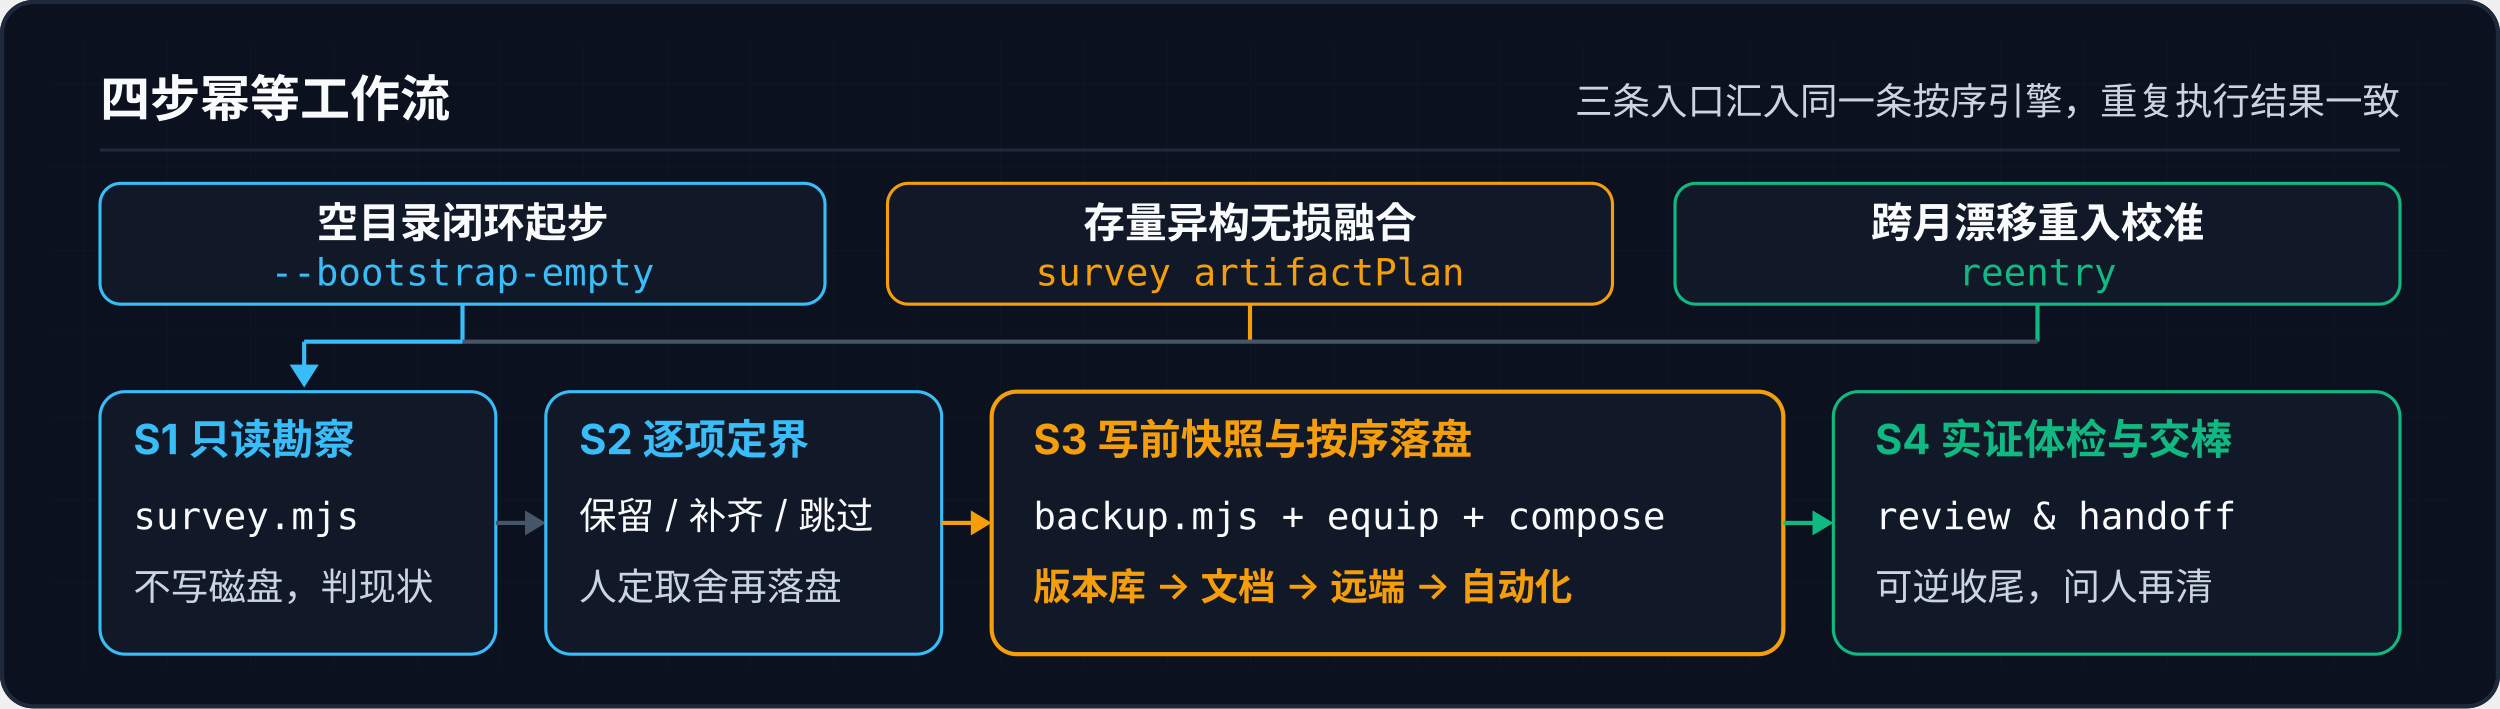
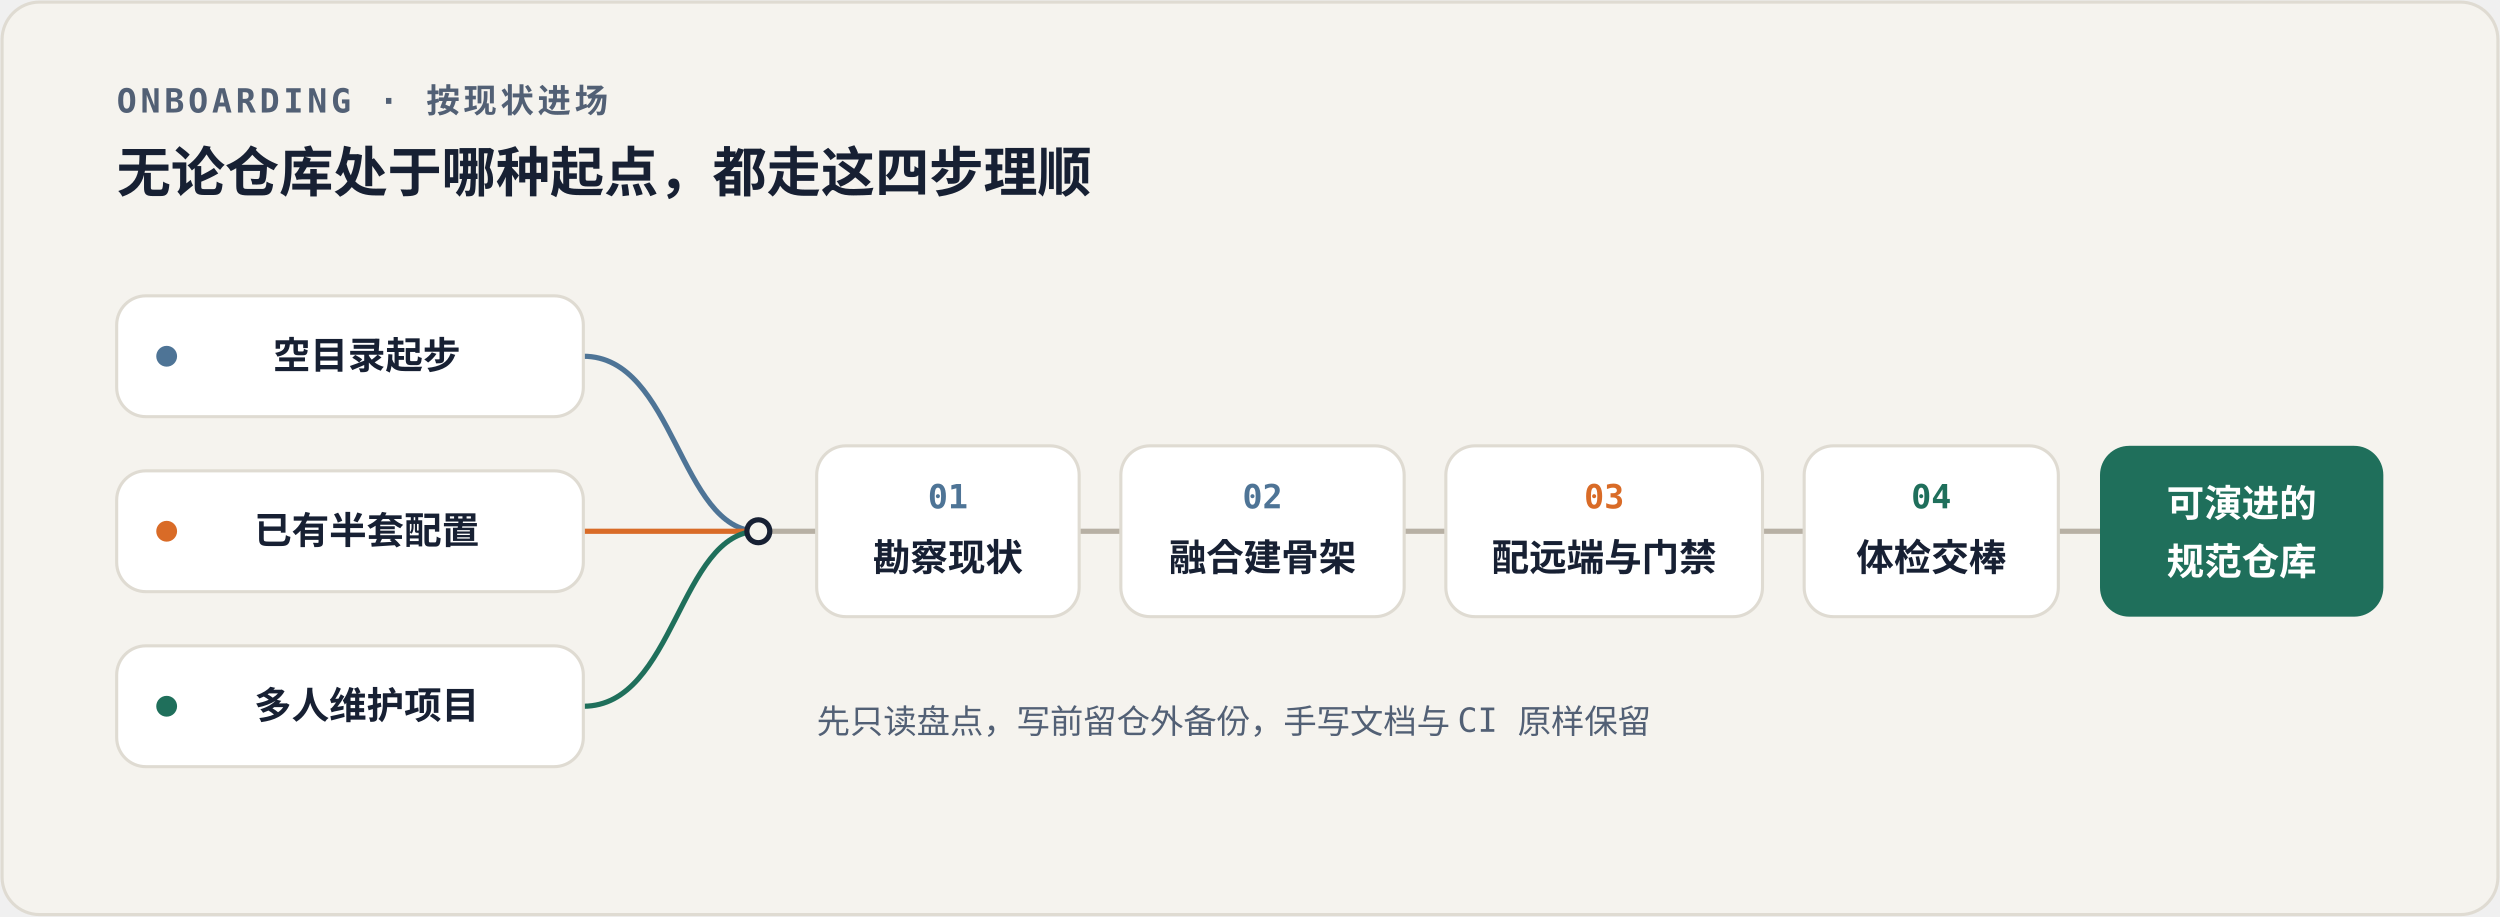
- <svg xmlns="http://www.w3.org/2000/svg" viewBox="0 0 1200 340" width="1200" height="340" role="img" aria-labelledby="title desc">
+ <svg xmlns="http://www.w3.org/2000/svg" viewBox="0 0 1200 440" width="1200" height="440" role="img" aria-labelledby="wf-zh-title wf-zh-desc">
  <defs>
-     <pattern id="bp-grid-wf" width="40" height="40" patternUnits="userSpaceOnUse">
-       <path d="M 40 0 L 0 0 0 40" fill="none" stroke="#1E293B" stroke-width="0.75" opacity="0.45" />
-     </pattern>
+     <style>
+       .sans { font-family: 'Inter', 'PingFang SC', 'Microsoft YaHei', 'Noto Sans SC', -apple-system, BlinkMacSystemFont, sans-serif; }
+       .mono { font-family: 'JetBrains Mono', 'Fira Code', 'SFMono-Regular', Consolas, monospace; }
+     </style>
  </defs>
-   <rect width="1200" height="340" rx="16" fill="#0B111E" />
-   <rect x="24" y="20" width="1152" height="300" rx="12" fill="url(#bp-grid-wf)" opacity="0.55" />
-   <rect x="1" y="1" width="1198" height="338" rx="15" fill="none" stroke="#1E293B" stroke-width="2" />
-   <text x="48" y="56" fill="#F8FAFC" font-family="-apple-system, BlinkMacSystemFont, 'Segoe UI', 'PingFang SC', 'Microsoft YaHei', sans-serif" font-size="24" font-weight="700">四步幂等工作流</text>
-   <text x="1152" y="55" text-anchor="end" fill="#CBD5E1" font-family="-apple-system, BlinkMacSystemFont, 'Segoe UI', 'PingFang SC', 'Microsoft YaHei', sans-serif" font-size="18" font-weight="500">三条入口汇入同一条按序引擎，重复执行结果一致</text>
-   <line x1="48" y1="72" x2="1152" y2="72" stroke="#1E293B" stroke-width="1.5" />
-   <rect x="48" y="88" width="348" height="58" rx="10" fill="#111827" stroke="#38BDF8" stroke-width="1.5" />
-   <text x="222" y="114" text-anchor="middle" fill="#F8FAFC" font-family="-apple-system, BlinkMacSystemFont, 'Segoe UI', 'PingFang SC', 'Microsoft YaHei', sans-serif" font-size="20" font-weight="600">空目录闭环起步</text>
-   <text x="222" y="137" text-anchor="middle" fill="#38BDF8" font-family="ui-monospace, SFMono-Regular, Menlo, Monaco, Consolas, monospace" font-size="18">--bootstrap-empty</text>
-   <rect x="426" y="88" width="348" height="58" rx="10" fill="#111827" stroke="#F59E0B" stroke-width="1.5" />
-   <text x="600" y="114" text-anchor="middle" fill="#F8FAFC" font-family="-apple-system, BlinkMacSystemFont, 'Segoe UI', 'PingFang SC', 'Microsoft YaHei', sans-serif" font-size="20" font-weight="600">存量异构无损融合</text>
-   <text x="600" y="137" text-anchor="middle" fill="#F59E0B" font-family="ui-monospace, SFMono-Regular, Menlo, Monaco, Consolas, monospace" font-size="18">survey artifactPlan</text>
-   <rect x="804" y="88" width="348" height="58" rx="10" fill="#111827" stroke="#10B981" stroke-width="1.5" />
-   <text x="978" y="114" text-anchor="middle" fill="#F8FAFC" font-family="-apple-system, BlinkMacSystemFont, 'Segoe UI', 'PingFang SC', 'Microsoft YaHei', sans-serif" font-size="20" font-weight="600">跨月漂移重入校准</text>
-   <text x="978" y="137" text-anchor="middle" fill="#10B981" font-family="ui-monospace, SFMono-Regular, Menlo, Monaco, Consolas, monospace" font-size="18">reentry</text>
-   <line x1="222" y1="146" x2="222" y2="164" stroke="#38BDF8" stroke-width="2" />
-   <line x1="600" y1="146" x2="600" y2="164" stroke="#F59E0B" stroke-width="2" />
-   <line x1="978" y1="146" x2="978" y2="164" stroke="#10B981" stroke-width="2" />
-   <line x1="222" y1="164" x2="978" y2="164" stroke="#475569" stroke-width="2" />
-   <line x1="146" y1="164" x2="222" y2="164" stroke="#38BDF8" stroke-width="2" />
-   <line x1="146" y1="164" x2="146" y2="180" stroke="#38BDF8" stroke-width="2" />
-   <polygon points="146,186 139,175 153,175" fill="#38BDF8" />
-   <rect x="48" y="188" width="190" height="126" rx="12" fill="#111827" stroke="#38BDF8" stroke-width="1.5" />
-   <text x="64" y="218" fill="#38BDF8" font-family="-apple-system, BlinkMacSystemFont, 'Segoe UI', 'PingFang SC', 'Microsoft YaHei', sans-serif" font-size="20" font-weight="700">S1 只读勘察</text>
-   <text x="64" y="254" fill="#F8FAFC" font-family="ui-monospace, SFMono-Regular, Menlo, Monaco, Consolas, monospace" font-size="18">survey.mjs</text>
-   <text x="64" y="288" fill="#CBD5E1" font-family="-apple-system, BlinkMacSystemFont, 'Segoe UI', 'PingFang SC', 'Microsoft YaHei', sans-serif" font-size="18">不写磁盘，判现状</text>
-   <line x1="238" y1="251" x2="256" y2="251" stroke="#475569" stroke-width="2" />
-   <polygon points="262,251 252,245 252,257" fill="#475569" />
-   <rect x="262" y="188" width="190" height="126" rx="12" fill="#111827" stroke="#38BDF8" stroke-width="1.5" />
-   <text x="278" y="218" fill="#38BDF8" font-family="-apple-system, BlinkMacSystemFont, 'Segoe UI', 'PingFang SC', 'Microsoft YaHei', sans-serif" font-size="20" font-weight="700">S2 逐项定界</text>
-   <text x="278" y="254" fill="#F8FAFC" font-family="-apple-system, BlinkMacSystemFont, 'Segoe UI', 'PingFang SC', 'Microsoft YaHei', sans-serif" font-size="18">保留 / 补齐 / 跳过</text>
-   <text x="278" y="288" fill="#CBD5E1" font-family="-apple-system, BlinkMacSystemFont, 'Segoe UI', 'PingFang SC', 'Microsoft YaHei', sans-serif" font-size="18">人定取舍再落盘</text>
-   <line x1="452" y1="251" x2="470" y2="251" stroke="#F59E0B" stroke-width="2" />
-   <polygon points="476,251 466,245 466,257" fill="#F59E0B" />
-   <rect x="476" y="188" width="380" height="126" rx="12" fill="#111827" stroke="#F59E0B" stroke-width="2" />
-   <text x="496" y="218" fill="#F59E0B" font-family="-apple-system, BlinkMacSystemFont, 'Segoe UI', 'PingFang SC', 'Microsoft YaHei', sans-serif" font-size="20" font-weight="700">S3 写前快照与按序落盘</text>
-   <text x="496" y="254" fill="#F8FAFC" font-family="ui-monospace, SFMono-Regular, Menlo, Monaco, Consolas, monospace" font-size="18">backup.mjs + equip + compose</text>
-   <text x="496" y="288" fill="#F59E0B" font-family="-apple-system, BlinkMacSystemFont, 'Segoe UI', 'PingFang SC', 'Microsoft YaHei', sans-serif" font-size="18" font-weight="600">版本库 → 文档 → 远端 → 自动化</text>
-   <line x1="856" y1="251" x2="874" y2="251" stroke="#10B981" stroke-width="2" />
-   <polygon points="880,251 870,245 870,257" fill="#10B981" />
-   <rect x="880" y="188" width="272" height="126" rx="12" fill="#111827" stroke="#10B981" stroke-width="1.5" />
-   <text x="900" y="218" fill="#10B981" font-family="-apple-system, BlinkMacSystemFont, 'Segoe UI', 'PingFang SC', 'Microsoft YaHei', sans-serif" font-size="20" font-weight="700">S4 实证体检与交棒</text>
-   <text x="900" y="254" fill="#F8FAFC" font-family="ui-monospace, SFMono-Regular, Menlo, Monaco, Consolas, monospace" font-size="18">review &amp; handoff</text>
-   <text x="900" y="288" fill="#CBD5E1" font-family="-apple-system, BlinkMacSystemFont, 'Segoe UI', 'PingFang SC', 'Microsoft YaHei', sans-serif" font-size="18">可逆收尾，问人再清</text>
+   <rect x="1" y="1" width="1198" height="438" rx="18" fill="#F5F3EE" stroke="#DFDBD2" stroke-width="1.5" />
+   <text x="56" y="54" class="mono" font-size="16" font-weight="600" letter-spacing="1.8" fill="#526075">ONBOARDING · 按现状进场</text>
+   <text x="56" y="92" class="sans" font-size="26" font-weight="700" fill="#172033">无论仓库处于哪种起点，都走这四步理顺</text>
+   <path d="M 280 171 C 324 171, 326 255, 364 255" fill="none" stroke="#4E7496" stroke-width="2.5" stroke-linecap="round" />
+   <path d="M 280 255 L 364 255" fill="none" stroke="#D96B27" stroke-width="2.5" stroke-linecap="round" />
+   <path d="M 280 339 C 324 339, 326 255, 364 255" fill="none" stroke="#1F6F5B" stroke-width="2.5" stroke-linecap="round" />
+   <line x1="364" y1="255" x2="1008" y2="255" stroke="#B7B0A4" stroke-width="2.5" stroke-linecap="round" />
+   <circle cx="364" cy="255" r="5.5" fill="#F5F3EE" stroke="#172033" stroke-width="2.5" />
+   <g>
+     <rect x="56" y="142" width="224" height="58" rx="14" fill="#FFFFFF" stroke="#DFDBD2" stroke-width="1.5" />
+     <circle cx="80" cy="171" r="5" fill="#4E7496" />
+     <text x="176" y="177" class="sans" font-size="18" font-weight="600" fill="#172033" text-anchor="middle">空目录起步</text>
+     <rect x="56" y="226" width="224" height="58" rx="14" fill="#FFFFFF" stroke="#DFDBD2" stroke-width="1.5" />
+     <circle cx="80" cy="255" r="5" fill="#D96B27" />
+     <text x="176" y="261" class="sans" font-size="18" font-weight="600" fill="#172033" text-anchor="middle">已有半套配置</text>
+     <rect x="56" y="310" width="224" height="58" rx="14" fill="#FFFFFF" stroke="#DFDBD2" stroke-width="1.5" />
+     <circle cx="80" cy="339" r="5" fill="#1F6F5B" />
+     <text x="176" y="345" class="sans" font-size="18" font-weight="600" fill="#172033" text-anchor="middle">多人维护项目</text>
+   </g>
+   <g>
+     <rect x="392" y="214" width="126" height="82" rx="14" fill="#FFFFFF" stroke="#DFDBD2" stroke-width="1.5" />
+     <text x="455" y="244" class="mono" font-size="16" font-weight="700" fill="#4E7496" text-anchor="middle">01</text>
+     <text x="455" y="274" class="sans" font-size="18" font-weight="600" fill="#172033" text-anchor="middle">勘察现状</text>
+     <rect x="538" y="214" width="136" height="82" rx="14" fill="#FFFFFF" stroke="#DFDBD2" stroke-width="1.5" />
+     <text x="606" y="244" class="mono" font-size="16" font-weight="700" fill="#4E7496" text-anchor="middle">02</text>
+     <text x="606" y="274" class="sans" font-size="18" font-weight="600" fill="#172033" text-anchor="middle">融合建骨架</text>
+     <rect x="694" y="214" width="152" height="82" rx="14" fill="#FFFFFF" stroke="#DFDBD2" stroke-width="1.5" />
+     <text x="770" y="244" class="mono" font-size="16" font-weight="700" fill="#D96B27" text-anchor="middle">03</text>
+     <text x="770" y="274" class="sans" font-size="18" font-weight="600" fill="#172033" text-anchor="middle">配远端与门禁</text>
+     <rect x="866" y="214" width="122" height="82" rx="14" fill="#FFFFFF" stroke="#DFDBD2" stroke-width="1.5" />
+     <text x="927" y="244" class="mono" font-size="16" font-weight="700" fill="#1F6F5B" text-anchor="middle">04</text>
+     <text x="927" y="274" class="sans" font-size="18" font-weight="600" fill="#172033" text-anchor="middle">体检交棒</text>
+     <rect x="1008" y="214" width="136" height="82" rx="14" fill="#1F6F5B" />
+     <text x="1076" y="248" class="sans" font-size="18" font-weight="700" fill="#FFFFFF" text-anchor="middle">可演进的</text>
+     <text x="1076" y="276" class="sans" font-size="18" font-weight="700" fill="#FFFFFF" text-anchor="middle">规范仓库</text>
+   </g>
+   <text x="392" y="352" class="mono" font-size="16" font-weight="500" fill="#526075">先只读盘点，写前留仓外备份，手写文档与 CI 原样保留</text>
</svg>
